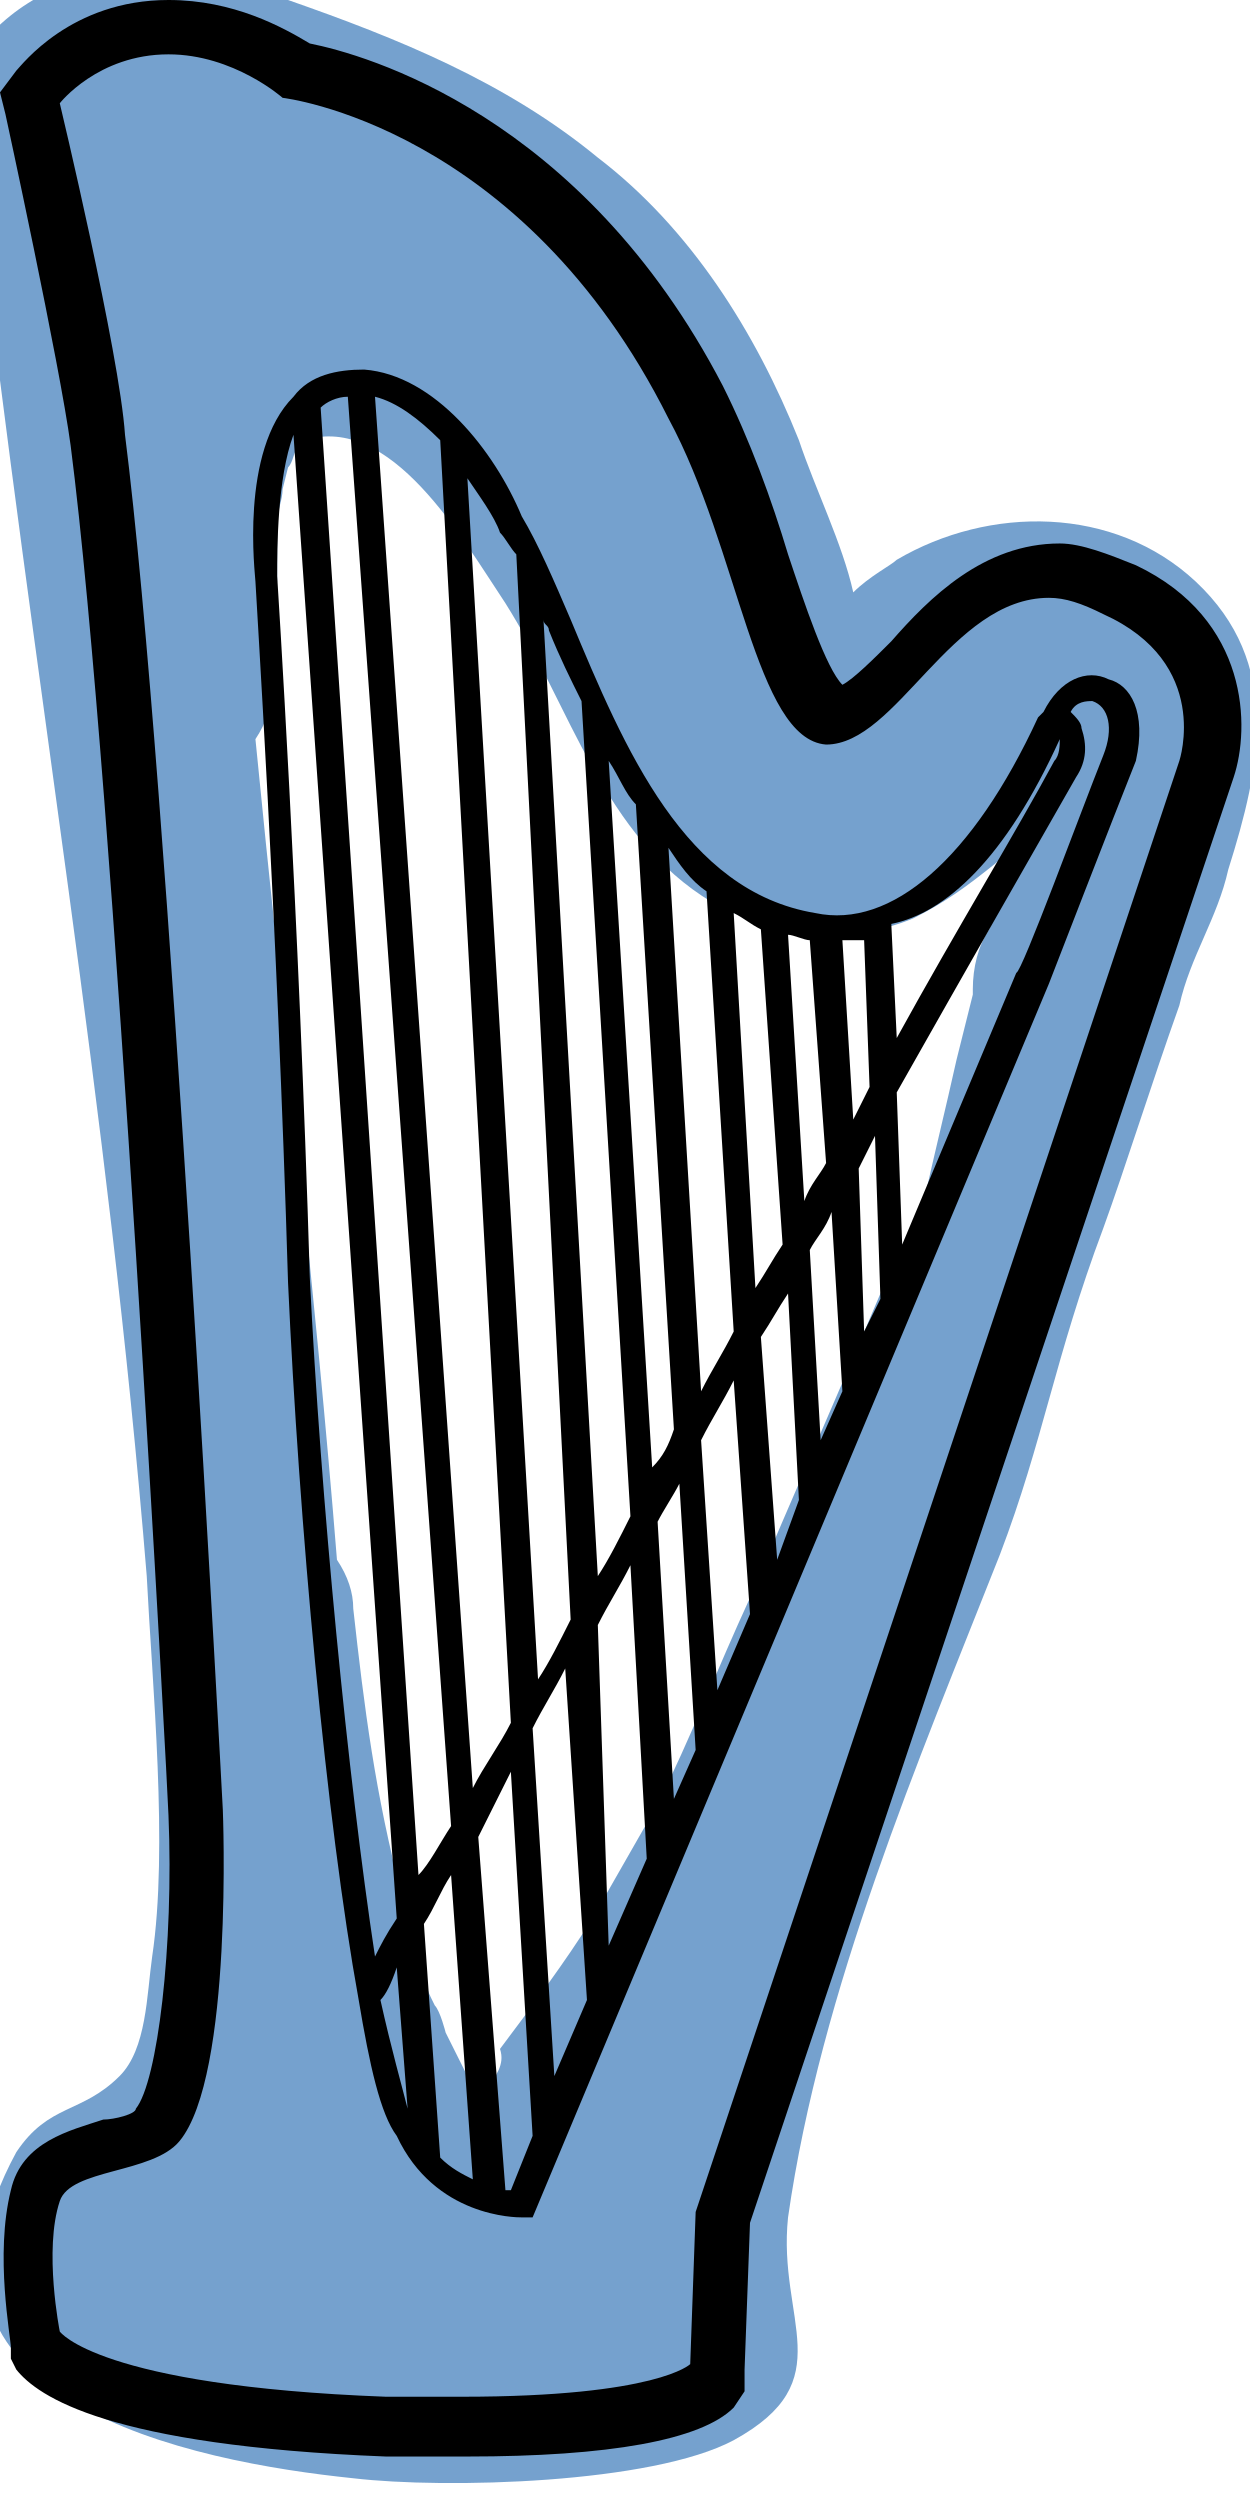
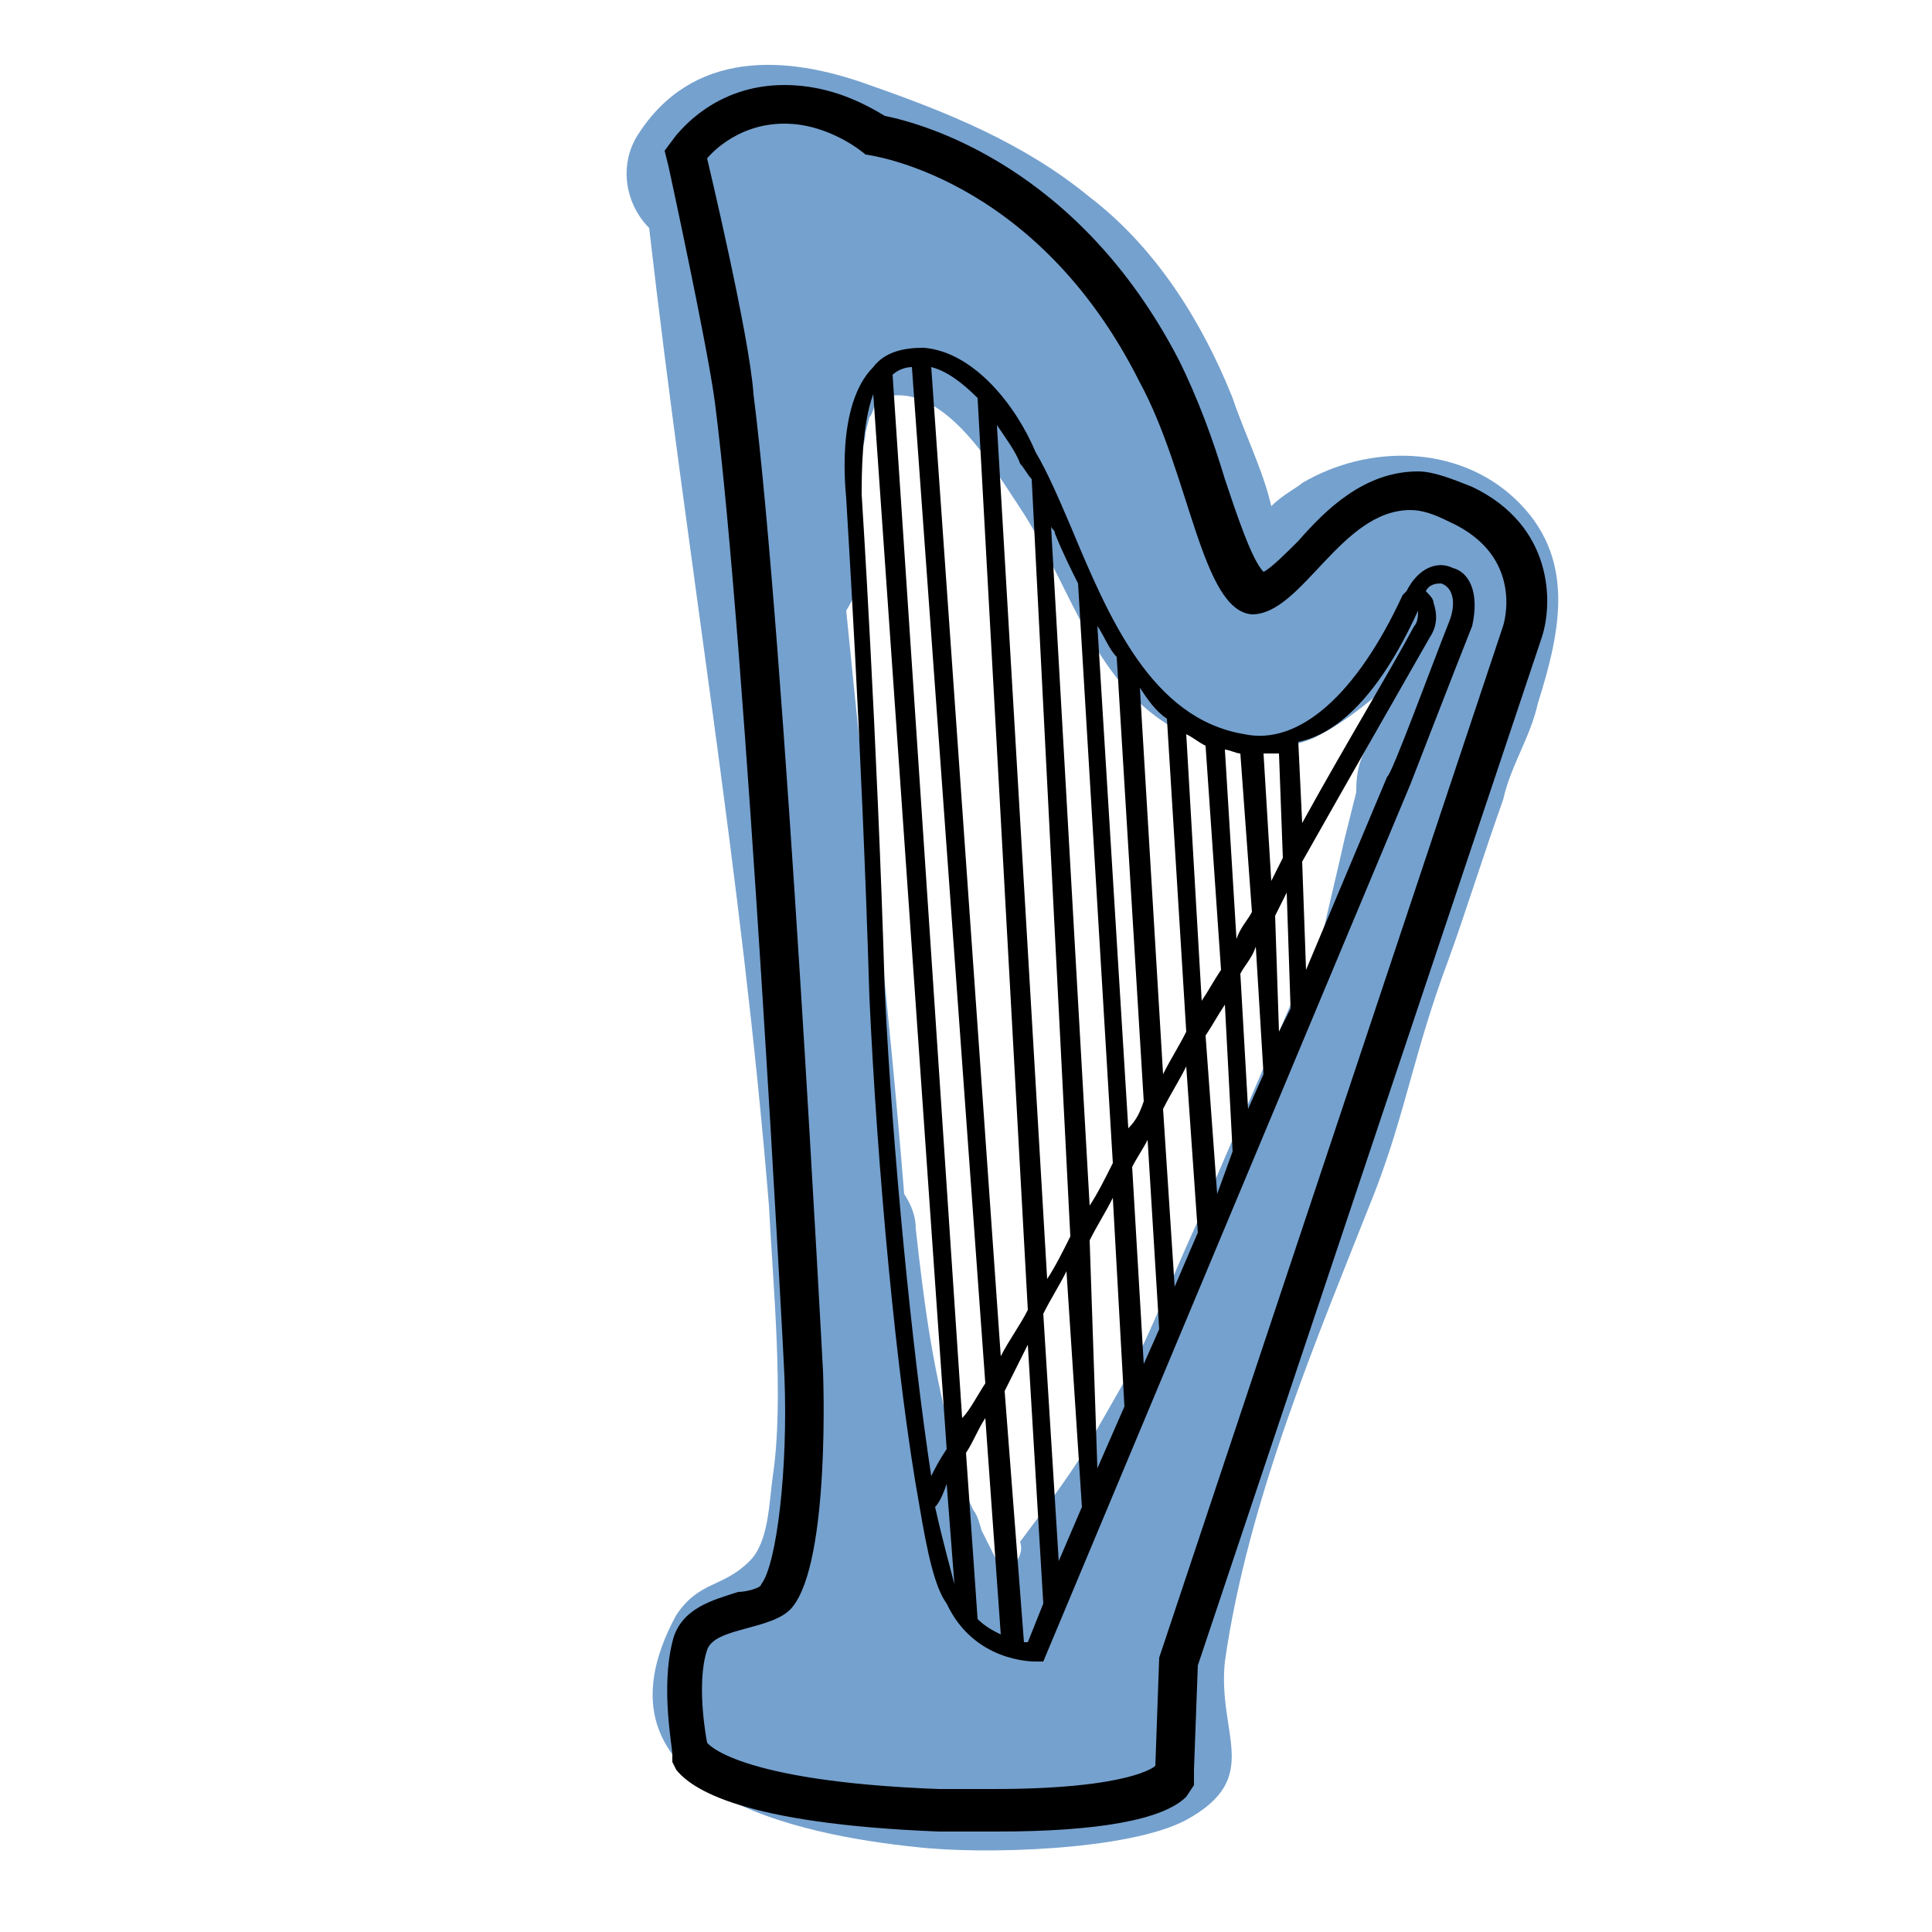
- <svg xmlns="http://www.w3.org/2000/svg" version="1.1" x="0px" y="0px" viewBox="0 0 23 46" style="enable-background:new 0 0 23 46;" xml:space="preserve">
+ <svg xmlns="http://www.w3.org/2000/svg" version="1.1" id="Layer_1" x="0px" y="0px" viewBox="0 0 100 100" style="enable-background:new 0 0 100 100;" xml:space="preserve">
  <style type="text/css">
	.st0{fill:#75A1CE;}
</style>
  <g id="colour">
-     <path class="st0" d="M22,10.7c-1.5-1.4-3.8-1.4-5.5-0.4c-0.1,0.1-0.5,0.3-0.8,0.6c-0.2-0.9-0.7-1.9-1-2.8c-0.8-2-2-3.9-3.7-5.2   C9.3,1.5,7.3,0.7,5.3,0c-2.2-0.8-4.6-0.9-6,1.3c-0.5,0.8-0.3,1.8,0.3,2.4C0.6,12.4,2,20.4,2.7,29C2.8,31,3.1,34,2.8,36   c-0.1,0.7-0.1,1.7-0.6,2.2c-0.7,0.7-1.3,0.5-1.9,1.4c-2.5,4.6,3.3,5.7,6.2,6c1.7,0.2,5.5,0.1,7-0.7c2-1.1,0.8-2.2,1-4.1   c0.6-4.2,2.4-8.4,3.9-12.2c0.8-2.1,1-3.6,1.9-6c0.4-1.1,0.9-2.7,1.4-4.1c0.2-0.9,0.7-1.6,0.9-2.5C23.2,14.1,23.6,12.2,22,10.7z    M8,36.9c-0.1-0.2-0.2-0.4-0.2-0.6c-0.2-0.5-0.3-0.9-0.4-1.4c-0.5-1.9-0.7-3.5-0.9-5.3c0-0.3-0.1-0.6-0.3-0.9c-0.4-5-1-10-1.5-15.1   C4.9,13.3,5,13,5,12.6c0-0.6,0-1.2,0.1-1.9c0-0.2,0-0.4,0-0.7c0,0,0-0.4,0-0.4c0-0.2,0.1-0.4,0.1-0.6c0,0,0.1-0.4,0.1-0.4   c0.1-0.1,0.1-0.3,0.2-0.4c0,0.1,0.3-0.1,0.1-0.1c1.6-0.5,2.9,1.8,3.7,3c1.2,1.9,1.8,4.3,3.8,5.5c1.1,0.6,2.5,0.8,3.7,0.3   c0.6-0.3,1-0.6,1.5-1c0.1-0.1,0.2-0.1,0.3-0.2c-0.1,0.2-0.1,0.5-0.2,0.7c-0.1,0.2-0.1,0.5-0.2,0.7c-0.2,0.3-0.3,0.7-0.3,1.1   c0,0,0,0.1,0,0.1c-0.1,0.4-0.2,0.8-0.3,1.2c-0.2,0.9-0.4,1.7-0.6,2.6c-0.3,0.6-0.5,1.2-0.8,1.7c-0.8,1.9-1.6,3.7-2.4,5.6   c-0.6,1.3-1.1,2.6-1.7,3.8c-0.4,0.7-0.8,1.4-1.2,2.1c-0.5,0.8-1.1,1.6-1.7,2.4C9.3,38,9.1,38.2,9,38.4c0,0.1-0.1,0.1-0.2,0.2   c-0.2-0.4-0.4-0.8-0.6-1.2C8.2,37.4,8.1,37,8,36.9z" />
+     <path class="st0" d="M78.4,25.8c-3-2.8-7.6-2.8-11-0.8c-0.2,0.2-1,0.6-1.6,1.2c-0.4-1.8-1.4-3.8-2-5.6c-1.6-4-4-7.8-7.4-10.4   C53,7.4,49,5.8,45,4.4C40.6,2.8,35.8,2.6,33,7c-1,1.6-0.6,3.6,0.6,4.8c2,17.4,4.8,33.4,6.2,50.6c0.2,4,0.8,10,0.2,14   c-0.2,1.4-0.2,3.4-1.2,4.4c-1.4,1.4-2.6,1-3.8,2.8c-5,9.2,6.6,11.4,12.4,12c3.4,0.4,11,0.2,14-1.4c4-2.2,1.6-4.4,2-8.2   c1.2-8.4,4.8-16.8,7.8-24.4c1.6-4.2,2-7.2,3.8-12c0.8-2.2,1.8-5.4,2.8-8.2c0.4-1.8,1.4-3.2,1.8-5C80.8,32.6,81.6,28.8,78.4,25.8z    M50.4,78.2C50.2,77.8,50,77.4,50,77c-0.4-1-0.6-1.8-0.8-2.8c-1-3.8-1.4-7-1.8-10.6c0-0.6-0.2-1.2-0.6-1.8c-0.8-10-2-20-3-30.2   c0.4-0.6,0.6-1.2,0.6-2c0-1.2,0-2.4,0.2-3.8c0-0.4,0-0.8,0-1.4v-0.8c0-0.4,0.2-0.8,0.2-1.2l0.2-0.8c0.2-0.2,0.2-0.6,0.4-0.8   c0,0.2,0.6-0.2,0.2-0.2c3.2-1,5.8,3.6,7.4,6c2.4,3.8,3.6,8.6,7.6,11c2.2,1.2,5,1.6,7.4,0.6c1.2-0.6,2-1.2,3-2   c0.2-0.2,0.4-0.2,0.6-0.4c-0.2,0.4-0.2,1-0.4,1.4s-0.2,1-0.4,1.4c-0.4,0.6-0.6,1.4-0.6,2.2V41c-0.2,0.8-0.4,1.6-0.6,2.4   c-0.4,1.8-0.8,3.4-1.2,5.2c-0.6,1.2-1,2.4-1.6,3.4c-1.6,3.8-3.2,7.4-4.8,11.2c-1.2,2.6-2.2,5.2-3.4,7.6c-0.8,1.4-1.6,2.8-2.4,4.2   c-1,1.6-2.2,3.2-3.4,4.8c0.2,0.6-0.2,1-0.4,1.4c0,0.2-0.2,0.2-0.4,0.4c-0.4-0.8-0.8-1.6-1.2-2.4C50.8,79.2,50.6,78.4,50.4,78.2z" />
  </g>
-   <g id="Layer_1">
-     <path d="M20.9,10.4c-0.5-0.2-1-0.4-1.4-0.4c-1.4,0-2.4,1-3.1,1.8c-0.3,0.3-0.7,0.7-0.9,0.8c-0.3-0.3-0.7-1.5-1-2.4   c-0.3-1-0.7-2.1-1.2-3.1C10.7,2.1,6.7,1,5.7,0.8C5.2,0.5,4.3,0,3.1,0C1.3,0,0.4,1.2,0.3,1.3L0,1.7l0.1,0.4c0,0,1,4.6,1.2,6.1   c0.8,6.2,1.8,25,1.8,25.2c0.1,2.4-0.2,4.9-0.6,5.4C2.5,38.9,2.1,39,1.9,39c-0.6,0.2-1.5,0.4-1.7,1.3c-0.3,1.2,0,2.7,0,2.9l0,0.2   l0.1,0.2C0.7,44.1,2,45,7.1,45.2c0.5,0,1,0,1.5,0c2.6,0,4.3-0.3,4.9-0.9l0.2-0.3l0-0.4l0.1-2.7l8.9-26.6C23,13.4,23,11.4,20.9,10.4   z M21.7,14l-8.9,26.7l-0.1,2.8c0,0-0.6,0.6-4.2,0.6c-0.4,0-0.9,0-1.4,0c-5.3-0.2-6-1.2-6-1.2s-0.3-1.5,0-2.4   c0.2-0.6,1.7-0.5,2.2-1.1c1-1.2,0.8-6.1,0.8-6.1s-1-19-1.8-25.3C2.2,6.5,1.1,1.9,1.1,1.9S1.8,1,3.1,1c1.2,0,2.1,0.8,2.1,0.8   s4.4,0.5,7.1,5.9c1.3,2.4,1.6,5.9,2.9,6c0,0,0,0,0,0c1.3,0,2.3-2.7,4.1-2.7c0.3,0,0.6,0.1,1,0.3C22.3,12.2,21.7,14,21.7,14z    M20.4,12.5c-0.4-0.2-0.9,0-1.2,0.6l-0.1,0.1c-1.2,2.6-2.7,3.9-4.1,3.6c-2.4-0.4-3.5-3-4.5-5.4c-0.3-0.7-0.6-1.4-0.9-1.9   C9.1,8.3,8,6.9,6.7,6.8c-0.5,0-1,0.1-1.3,0.5c-1,1-0.7,3.3-0.7,3.4c0,0.1,0.4,6.2,0.6,12.9c0.2,4.4,0.7,9.9,1.3,13.2c0,0,0,0,0,0   l0,0c0.2,1.2,0.4,2.1,0.7,2.5c0.7,1.5,2.2,1.5,2.3,1.5c0,0,0,0,0,0l0.2,0l9.5-22.7c0,0,1.2-3.1,1.6-4.1   C21.1,13.1,20.8,12.6,20.4,12.5z M19.5,13.6c0,0.1,0,0.3-0.1,0.4c-0.7,1.3-1.8,3.1-2.9,5.1l-0.1-2.1C17.4,16.8,18.5,15.8,19.5,13.6   z M15.9,17.3L16,20c-0.1,0.2-0.2,0.4-0.3,0.6l-0.2-3.3C15.6,17.3,15.8,17.3,15.9,17.3z M11,29.9c0.2-0.4,0.4-0.7,0.6-1.1l0.3,5.4   l-0.7,1.6L11,29.9z M10.8,36.8l-0.6,1.4l-0.4-6.4c0.2-0.4,0.4-0.7,0.6-1.1L10.8,36.8z M12.1,28c0.1-0.2,0.3-0.5,0.4-0.7l0.3,4.9   l-0.4,0.9L12.1,28z M12,27l-0.8-13c0.2,0.3,0.3,0.6,0.5,0.8l0.7,11.5C12.3,26.6,12.2,26.8,12,27z M12.9,26.5   c0.2-0.4,0.4-0.7,0.6-1.1l0.3,4.3l-0.6,1.4L12.9,26.5z M14,24.6c0.2-0.3,0.3-0.5,0.5-0.8l0.2,3.8l-0.4,1.1L14,24.6z M15.2,21.4   c-0.1,0.2-0.3,0.4-0.4,0.7l-0.3-4.9c0.1,0,0.3,0.1,0.4,0.1L15.2,21.4z M14.4,22.9c-0.2,0.3-0.3,0.5-0.5,0.8l-0.4-6.9   c0.2,0.1,0.3,0.2,0.5,0.3L14.4,22.9z M14.9,23c0.1-0.2,0.3-0.4,0.4-0.7l0.2,3.3l-0.4,0.9L14.9,23z M15.8,21.5   c0.1-0.2,0.2-0.4,0.3-0.6l0.1,3l-0.3,0.6L15.8,21.5z M13,16.4l0.5,8.1c-0.2,0.4-0.4,0.7-0.6,1.1l-0.6-10   C12.5,15.9,12.7,16.2,13,16.4z M10.7,12.9l0.9,15c-0.2,0.4-0.4,0.8-0.6,1.1L10,11.4c0,0.1,0.1,0.1,0.1,0.2   C10.3,12.1,10.5,12.5,10.7,12.9z M9.5,10.2l1,19.6c-0.2,0.4-0.4,0.8-0.6,1.1L8.6,8.8c0.2,0.3,0.5,0.7,0.6,1   C9.3,9.9,9.4,10.1,9.5,10.2z M7.8,35.4c0.2-0.3,0.3-0.6,0.5-0.9l0.4,5.6c-0.2-0.1-0.4-0.2-0.6-0.4L7.8,35.4z M7.7,34.5L5.9,7.5   C6,7.4,6.2,7.3,6.4,7.3l1.9,26.3C8.1,33.9,7.9,34.3,7.7,34.5z M6.9,7.3c0.4,0.1,0.8,0.4,1.2,0.8l1.3,23.6c-0.2,0.4-0.5,0.8-0.7,1.2   L6.9,7.3z M5.7,23.5c-0.2-6.7-0.6-12.9-0.6-12.9C5.1,10.1,5.1,8.8,5.4,8l1.9,27.3C7.1,35.6,7,35.8,6.9,36   C6.4,32.7,5.9,27.6,5.7,23.5z M7,36.8c0.1-0.1,0.2-0.3,0.3-0.6l0.2,2.6C7.4,38.4,7.2,37.7,7,36.8z M9.4,40.3c0,0-0.1,0-0.1,0   l-0.5-6.5C9,33.4,9.2,33,9.4,32.6l0.4,6.7L9.4,40.3z M20.3,13.9c-0.4,1-1.5,4-1.6,4l-2.1,5l-0.1-2.8c1.3-2.3,2.5-4.4,3.3-5.8   c0.2-0.3,0.2-0.6,0.1-0.9c0-0.1-0.1-0.2-0.2-0.3c0.1-0.2,0.3-0.2,0.4-0.2C20.4,13,20.5,13.4,20.3,13.9z" />
+   <g id="Layer_1_1_">
+     <path d="M76.2,25.2c-1-0.4-2-0.8-2.8-0.8c-2.8,0-4.8,2-6.2,3.6c-0.6,0.6-1.4,1.4-1.8,1.6c-0.6-0.6-1.4-3-2-4.8   c-0.6-2-1.4-4.2-2.4-6.2C55.8,8.6,47.8,6.4,45.8,6c-1-0.6-2.8-1.6-5.2-1.6C37,4.4,35.2,6.8,35,7l-0.6,0.8l0.2,0.8   c0,0,2,9.2,2.4,12.2c1.6,12.4,3.6,50,3.6,50.4C40.8,76,40.2,81,39.4,82c0,0.2-0.8,0.4-1.2,0.4c-1.2,0.4-3,0.8-3.4,2.6   c-0.6,2.4,0,5.4,0,5.8v0.4l0.2,0.4c0.8,1,3.4,2.8,13.6,3.2c1,0,2,0,3,0c5.2,0,8.6-0.6,9.8-1.8l0.4-0.6v-0.8l0.2-5.4L79.8,33   C80.4,31.2,80.4,27.2,76.2,25.2z M77.8,32.4L60,85.8l-0.2,5.6c0,0-1.2,1.2-8.4,1.2c-0.8,0-1.8,0-2.8,0c-10.6-0.4-12-2.4-12-2.4   s-0.6-3,0-4.8c0.4-1.2,3.4-1,4.4-2.2c2-2.4,1.6-12.2,1.6-12.2s-2-38-3.6-50.6c-0.2-3-2.4-12.2-2.4-12.2s1.4-1.8,4-1.8   C43,6.4,44.8,8,44.8,8S53.6,9,59,19.8c2.6,4.8,3.2,11.8,5.8,12l0,0c2.6,0,4.6-5.4,8.2-5.4c0.6,0,1.2,0.2,2,0.6   C79,28.8,77.8,32.4,77.8,32.4z M75.2,29.4c-0.8-0.4-1.8,0-2.4,1.2l-0.2,0.2c-2.4,5.2-5.4,7.8-8.2,7.2c-4.8-0.8-7-6-9-10.8   c-0.6-1.4-1.2-2.8-1.8-3.8c-1-2.4-3.2-5.2-5.8-5.4c-1,0-2,0.2-2.6,1c-2,2-1.4,6.6-1.4,6.8s0.8,12.4,1.2,25.8   c0.4,8.8,1.4,19.8,2.6,26.4l0,0l0,0c0.4,2.4,0.8,4.2,1.4,5c1.4,3,4.4,3,4.6,3l0,0H54l19-45.4c0,0,2.4-6.2,3.2-8.2   C76.6,30.6,76,29.6,75.2,29.4z M73.4,31.6c0,0.2,0,0.6-0.2,0.8c-1.4,2.6-3.6,6.2-5.8,10.2l-0.2-4.2C69.2,38,71.4,36,73.4,31.6z    M66.2,39l0.2,5.4c-0.2,0.4-0.4,0.8-0.6,1.2L65.4,39C65.6,39,66,39,66.2,39z M56.4,64.2c0.4-0.8,0.8-1.4,1.2-2.2l0.6,10.8L56.8,76   L56.4,64.2z M56,78l-1.2,2.8L54,68c0.4-0.8,0.8-1.4,1.2-2.2L56,78z M58.6,60.4c0.2-0.4,0.6-1,0.8-1.4l0.6,9.8l-0.8,1.8L58.6,60.4z    M58.4,58.4l-1.6-26c0.4,0.6,0.6,1.2,1,1.6l1.4,23C59,57.6,58.8,58,58.4,58.4z M60.2,57.4c0.4-0.8,0.8-1.4,1.2-2.2l0.6,8.6   l-1.2,2.8L60.2,57.4z M62.4,53.6c0.4-0.6,0.6-1,1-1.6l0.4,7.6L63,61.8L62.4,53.6z M64.8,47.2c-0.2,0.4-0.6,0.8-0.8,1.4l-0.6-9.8   c0.2,0,0.6,0.2,0.8,0.2L64.8,47.2z M63.2,50.2c-0.4,0.6-0.6,1-1,1.6L61.4,38c0.4,0.2,0.6,0.4,1,0.6L63.2,50.2z M64.2,50.4   c0.2-0.4,0.6-0.8,0.8-1.4l0.4,6.6l-0.8,1.8L64.2,50.4z M66,47.4c0.2-0.4,0.4-0.8,0.6-1.2l0.2,6l-0.6,1.2L66,47.4z M60.4,37.2   l1,16.2c-0.4,0.8-0.8,1.4-1.2,2.2l-1.2-20C59.4,36.2,59.8,36.8,60.4,37.2z M55.8,30.2l1.8,30c-0.4,0.8-0.8,1.6-1.2,2.2l-2-35.2   c0,0.2,0.2,0.2,0.2,0.4C55,28.6,55.4,29.4,55.8,30.2z M53.4,24.8l2,39.2c-0.4,0.8-0.8,1.6-1.2,2.2L51.6,22c0.4,0.6,1,1.4,1.2,2   C53,24.2,53.2,24.6,53.4,24.8z M50,75.2c0.4-0.6,0.6-1.2,1-1.8l0.8,11.2c-0.4-0.2-0.8-0.4-1.2-0.8L50,75.2z M49.8,73.4l-3.6-54   c0.2-0.2,0.6-0.4,1-0.4L51,71.6C50.6,72.2,50.2,73,49.8,73.4z M48.2,19c0.8,0.2,1.6,0.8,2.4,1.6l2.6,47.2c-0.4,0.8-1,1.6-1.4,2.4   L48.2,19z M45.8,51.4c-0.4-13.4-1.2-25.8-1.2-25.8c0-1,0-3.6,0.6-5.2L49,75c-0.4,0.6-0.6,1-0.8,1.4C47.2,69.8,46.2,59.6,45.8,51.4z    M48.4,78c0.2-0.2,0.4-0.6,0.6-1.2l0.4,5.2C49.2,81.2,48.8,79.8,48.4,78z M53.2,85H53l-1-13c0.4-0.8,0.8-1.6,1.2-2.4L54,83L53.2,85   z M75,32.2c-0.8,2-3,8-3.2,8l-4.2,10l-0.2-5.6C70,40,72.4,35.8,74,33c0.4-0.6,0.4-1.2,0.2-1.8c0-0.2-0.2-0.4-0.4-0.6   c0.2-0.4,0.6-0.4,0.8-0.4C75.2,30.4,75.4,31.2,75,32.2z" />
  </g>
</svg>
